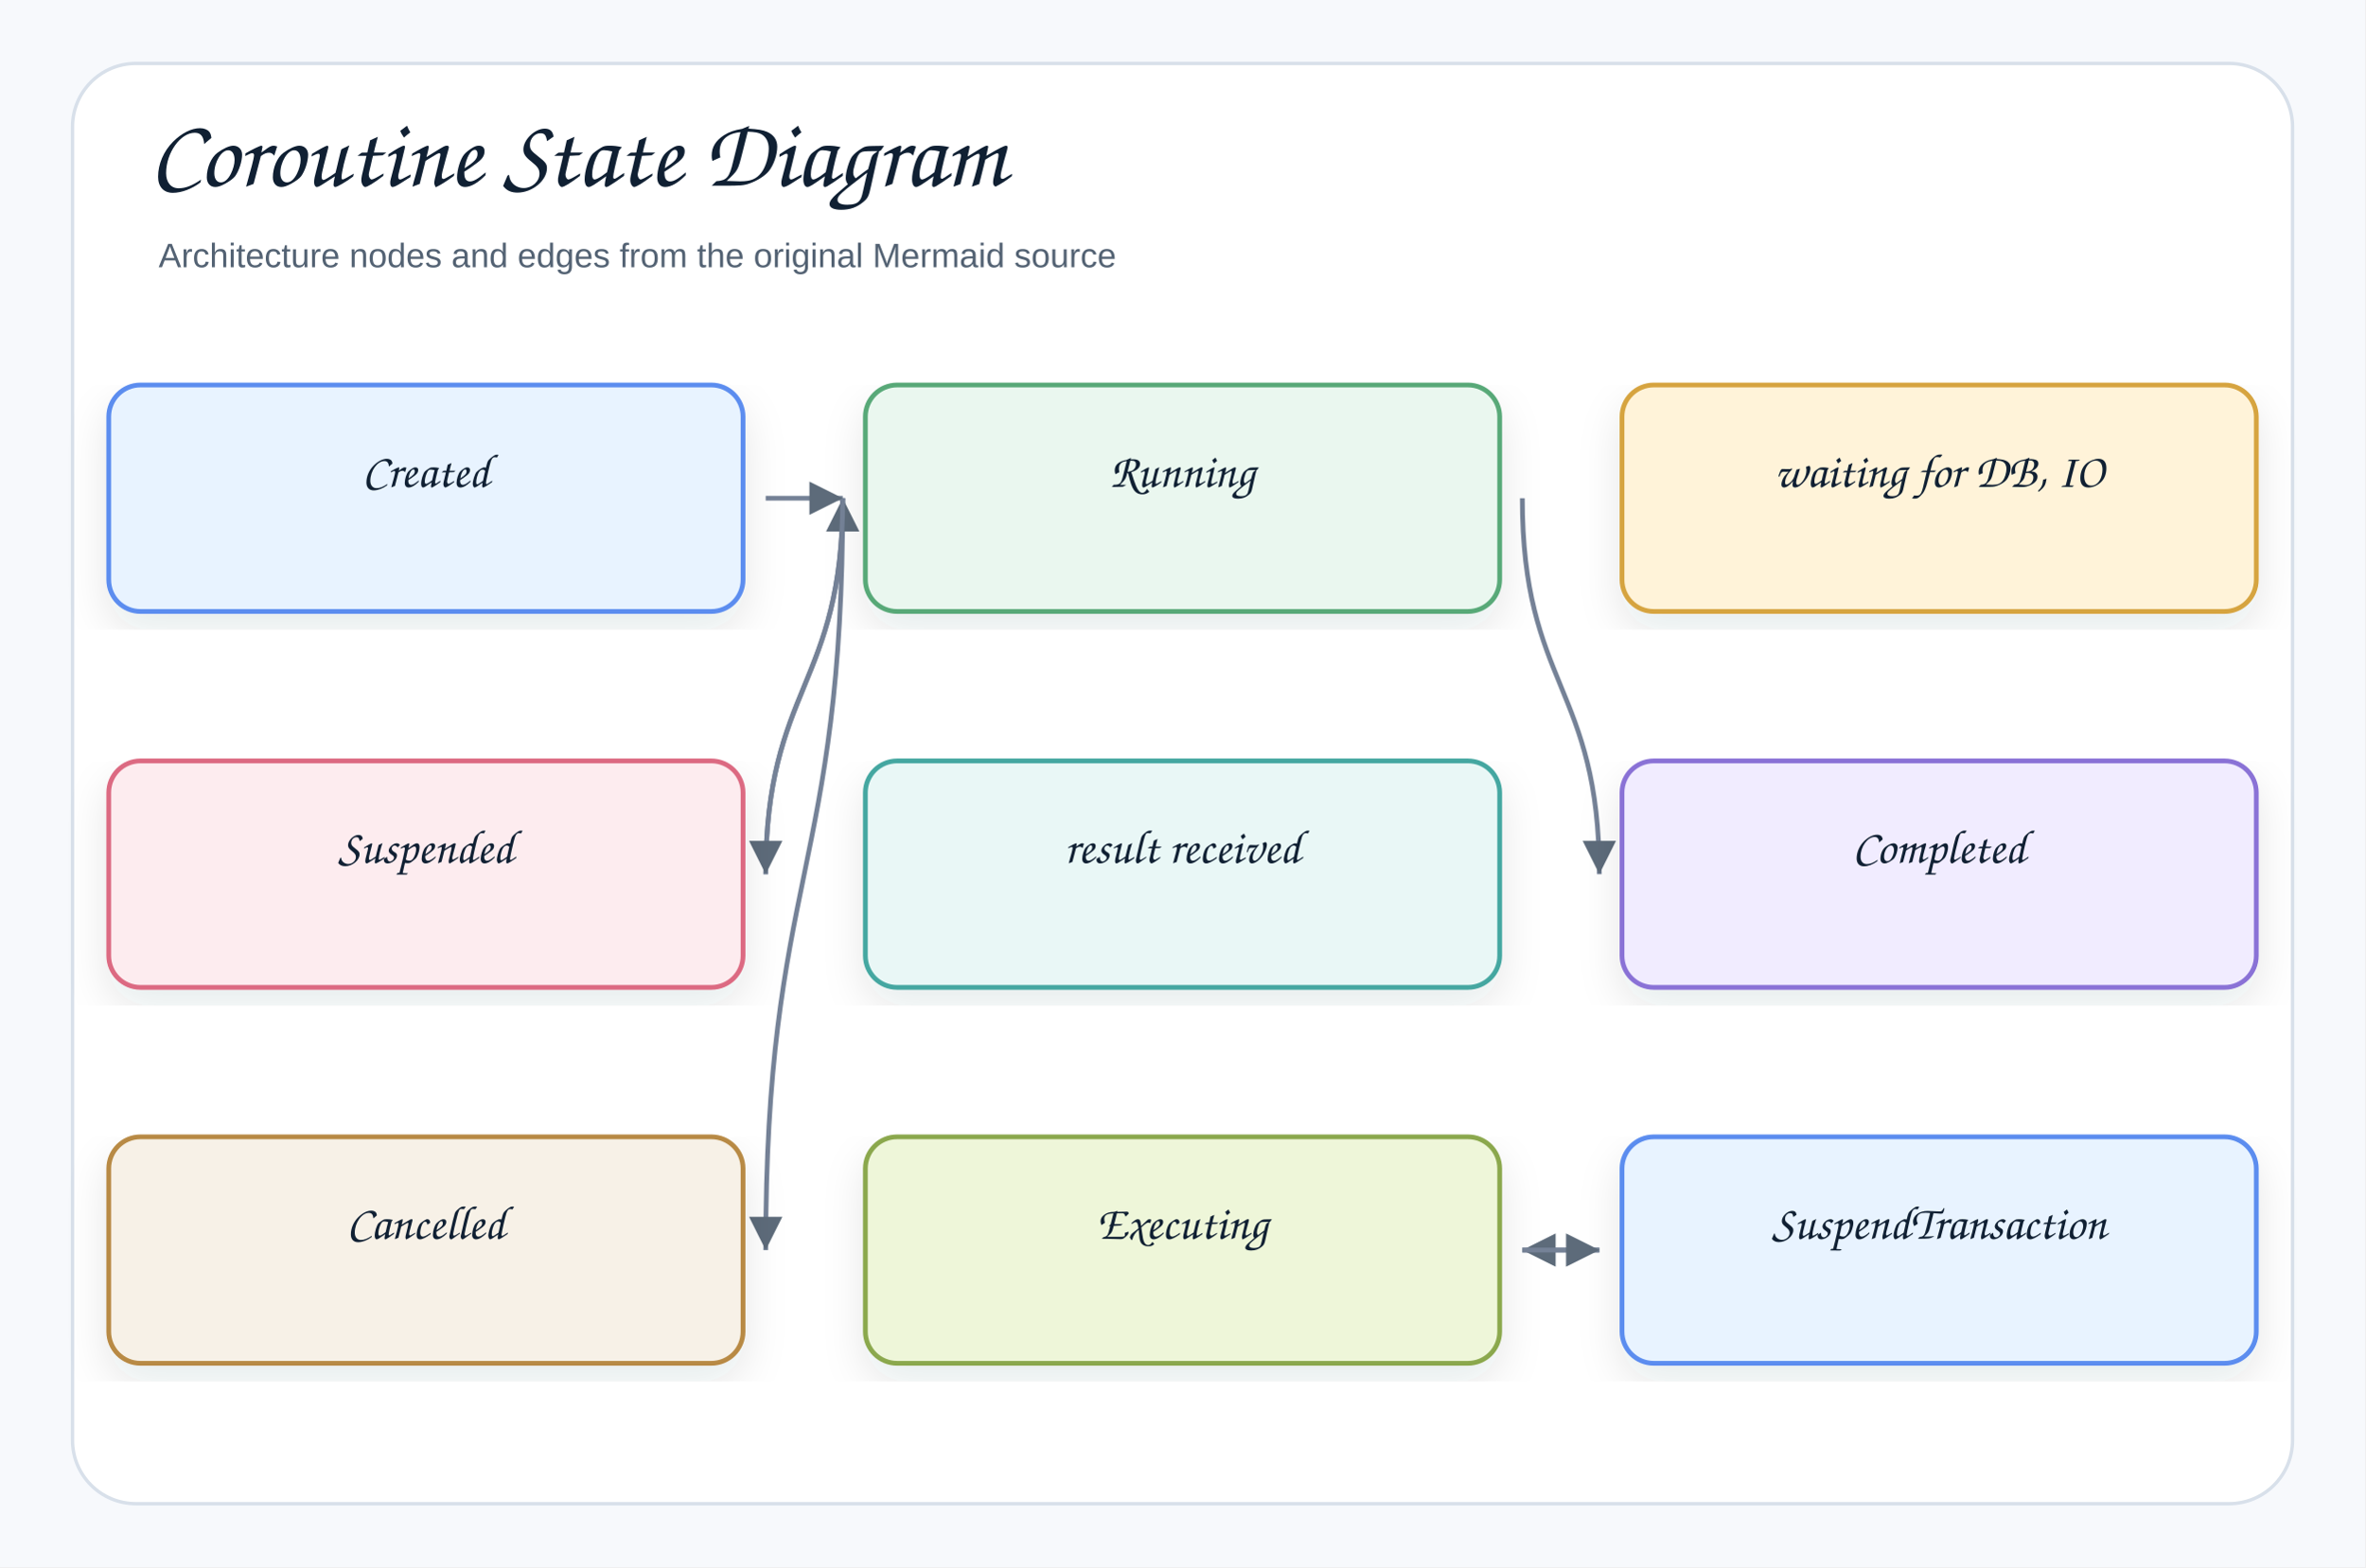
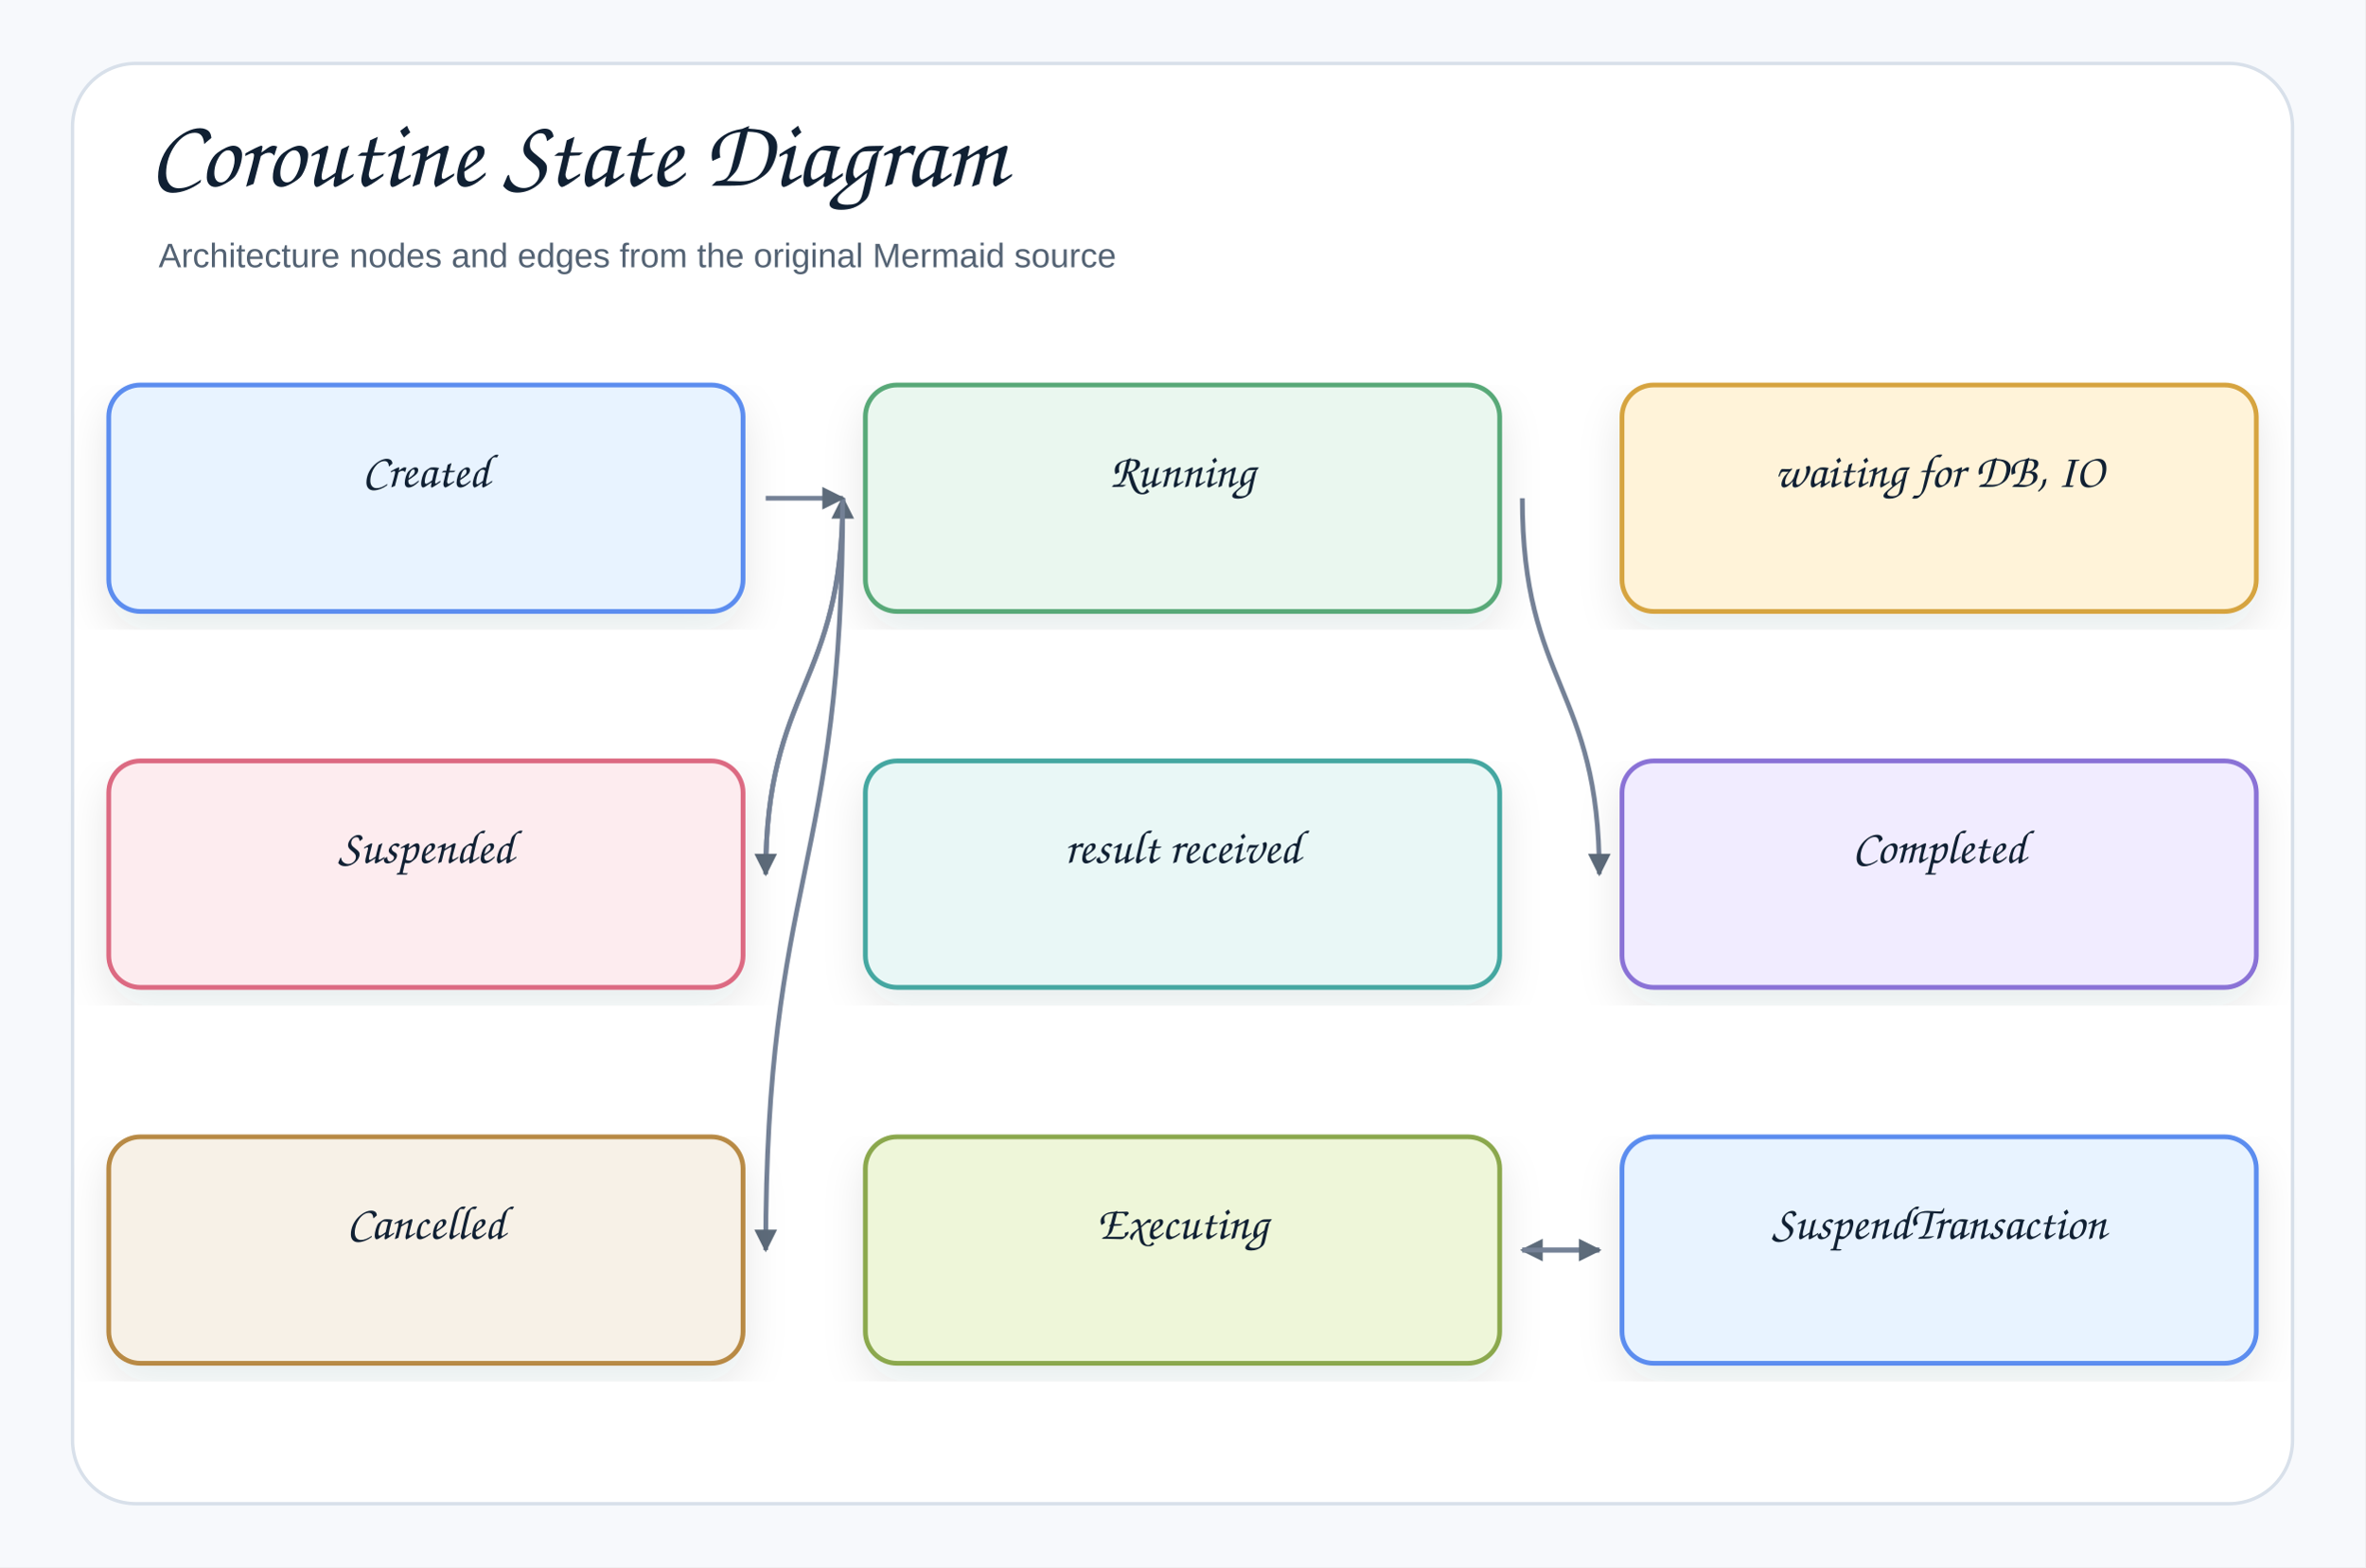
<svg xmlns="http://www.w3.org/2000/svg" width="1044" height="692" viewBox="0 0 1044 692" role="img" aria-label="Coroutine State Diagram">
  <defs>
    <filter id="shadow" x="-8%" y="-8%" width="116%" height="116%">
      <feDropShadow dx="0" dy="8" stdDeviation="9" flood-color="#1f2937" flood-opacity="0.10" />
    </filter>
-     <marker id="openArrow" markerWidth="9" markerHeight="9" refX="8" refY="4.5" orient="auto" markerUnits="strokeWidth">
-       <path d="M1,1 L8,4.5 L1,8 Z" fill="#5D6B7A" />
+     <marker id="openArrow" markerUnits="userSpaceOnUse" markerWidth="10" markerHeight="10" refX="9" refY="5" orient="auto">
+       <path d="M 0 0 L 10 5 L 0 10 Z" fill="#5D6B7A" />
    </marker>
-     <marker id="inherit" markerWidth="14" markerHeight="12" refX="12" refY="6" orient="auto" markerUnits="strokeWidth">
-       <path d="M 0 1 L 12 6 L 0 11 Z" fill="#ffffff" stroke="#758297" stroke-width="1.8" />
+     <marker id="inheritArrow" markerUnits="userSpaceOnUse" markerWidth="10" markerHeight="10" refX="9" refY="5" orient="auto">
+       <path d="M 0 0 L 10 5 L 0 10 Z" fill="#ffffff" />
    </marker>
    <style>
    .canvas{fill:#f7f9fc}.frame{fill:#fff;stroke:#d8e0ea;stroke-width:1.5}
    .title{font-family:"Architects Daughter","Comic Sans MS","Comic Sans",cursive;font-size:43px;font-weight:400;fill:#102033}
    .subtitle{font-family:"Comic Sans MS","Comic Sans","Comic Neue",Arial,sans-serif;font-size:15px;font-weight:400;fill:#536273}
    .label{font-family:"Architects Daughter","Comic Sans MS","Comic Sans",cursive;font-size:25px;font-weight:400;fill:#102033}
    .smallLabel{font-family:"Architects Daughter","Comic Sans MS","Comic Sans",cursive;font-size:21px;font-weight:400;fill:#102033}
    .mono{font-family:"Comic Sans MS","Comic Sans","Comic Neue",Arial,sans-serif;font-size:12px;font-weight:400;fill:#102033}
    .small{font-family:"Comic Sans MS","Comic Sans","Comic Neue",Arial,sans-serif;font-size:12px;font-weight:400;fill:#536273}
    .strong{font-family:"Comic Sans MS","Comic Sans","Comic Neue",Arial,sans-serif;font-size:13px;font-weight:400;fill:#102033}
    .card{stroke-width:2.1;filter:url(#shadow)}.compartment{stroke-width:1.5;fill:none}
    .line{stroke:#758297;stroke-width:2.1;fill:none;marker-end:url(#openArrow)}
    .plainLine{stroke:#758297;stroke-width:2.1;fill:none}
    .dashed{stroke:#758297;stroke-width:2.1;stroke-dasharray:7 6;fill:none;marker-end:url(#openArrow)}
-     .inheritLine{stroke:#758297;stroke-width:2.2;fill:none;marker-end:url(#inherit)}
-     .implLine{stroke:#758297;stroke-width:2.2;stroke-dasharray:8 7;fill:none;marker-end:url(#inherit)}
+     .inheritLine{stroke:#758297;stroke-width:2.2;fill:none;marker-end:url(#inheritArrow)}
+     .implLine{stroke:#758297;stroke-width:2.2;stroke-dasharray:8 7;fill:none;marker-end:url(#inheritArrow)}
  </style>
  </defs>
  <rect class="canvas" width="1044" height="692" />
  <rect class="frame" x="32" y="28" width="980" height="636" rx="28" />
  <text class="title" x="66" y="82">Coroutine State Diagram</text>
  <text class="subtitle" x="70" y="118">Architecture nodes and edges from the original Mermaid source</text>
-   <path class="line" d="M706 552 C706 552 672 552 672 552" />
-   <path class="line" d="M672 552 C672 552 706 552 706 552" />
-   <path class="line" d="M372 220 C372 386 338 386 338 552" />
-   <path class="line" d="M672 220 C672 303 706 303 706 386" />
-   <path class="line" d="M338 386 C338 303 372 303 372 220" />
-   <path class="line" d="M372 220 C372 303 338 303 338 386" />
-   <path class="line" d="M338 220 C338 220 372 220 372 220" />
+   <path class="line" d="M706 552 C706 552 672 552 672 552" data-connector="line" />
+   <path class="line" d="M672 552 C672 552 706 552 706 552" data-connector="line" />
+   <path class="line" d="M372 220 C372 386 338 386 338 552" data-connector="line" />
+   <path class="line" d="M672 220 C672 303 706 303 706 386" data-connector="line" />
+   <path class="line" d="M338 386 C338 303 372 303 372 220" data-connector="line" />
+   <path class="line" d="M372 220 C372 303 338 303 338 386" data-connector="line" />
+   <path class="line" d="M338 220 C338 220 372 220 372 220" data-connector="line" />
  <g transform="translate(48,170)">
    <rect class="card" x="0" y="0" width="280" height="100" rx="14" fill="#E8F3FF" stroke="#5B8DEF" />
    <text class="smallLabel" x="140" y="45" text-anchor="middle">Created</text>
  </g>
  <g transform="translate(382,170)">
    <rect class="card" x="0" y="0" width="280" height="100" rx="14" fill="#EAF7EF" stroke="#58A978" />
    <text class="smallLabel" x="140" y="45" text-anchor="middle">Running</text>
  </g>
  <g transform="translate(716,170)">
    <rect class="card" x="0" y="0" width="280" height="100" rx="14" fill="#FFF3D9" stroke="#D6A441" />
    <text class="smallLabel" x="140" y="45" text-anchor="middle">waiting for DB, IO</text>
  </g>
  <g transform="translate(48,336)">
    <rect class="card" x="0" y="0" width="280" height="100" rx="14" fill="#FDECEF" stroke="#DC6B82" />
    <text class="smallLabel" x="140" y="45" text-anchor="middle">Suspended</text>
  </g>
  <g transform="translate(382,336)">
    <rect class="card" x="0" y="0" width="280" height="100" rx="14" fill="#E9F7F6" stroke="#45A7A1" />
    <text class="smallLabel" x="140" y="45" text-anchor="middle">result received</text>
  </g>
  <g transform="translate(716,336)">
    <rect class="card" x="0" y="0" width="280" height="100" rx="14" fill="#F1ECFF" stroke="#8A72D6" />
    <text class="smallLabel" x="140" y="45" text-anchor="middle">Completed</text>
  </g>
  <g transform="translate(48,502)">
    <rect class="card" x="0" y="0" width="280" height="100" rx="14" fill="#F7F1E7" stroke="#B88A44" />
    <text class="smallLabel" x="140" y="45" text-anchor="middle">Cancelled</text>
  </g>
  <g transform="translate(382,502)">
    <rect class="card" x="0" y="0" width="280" height="100" rx="14" fill="#EEF6D9" stroke="#8BA84D" />
    <text class="smallLabel" x="140" y="45" text-anchor="middle">Executing</text>
  </g>
  <g transform="translate(716,502)">
    <rect class="card" x="0" y="0" width="280" height="100" rx="14" fill="#E8F3FF" stroke="#5B8DEF" />
    <text class="smallLabel" x="140" y="45" text-anchor="middle">SuspendTransaction</text>
  </g>
</svg>
